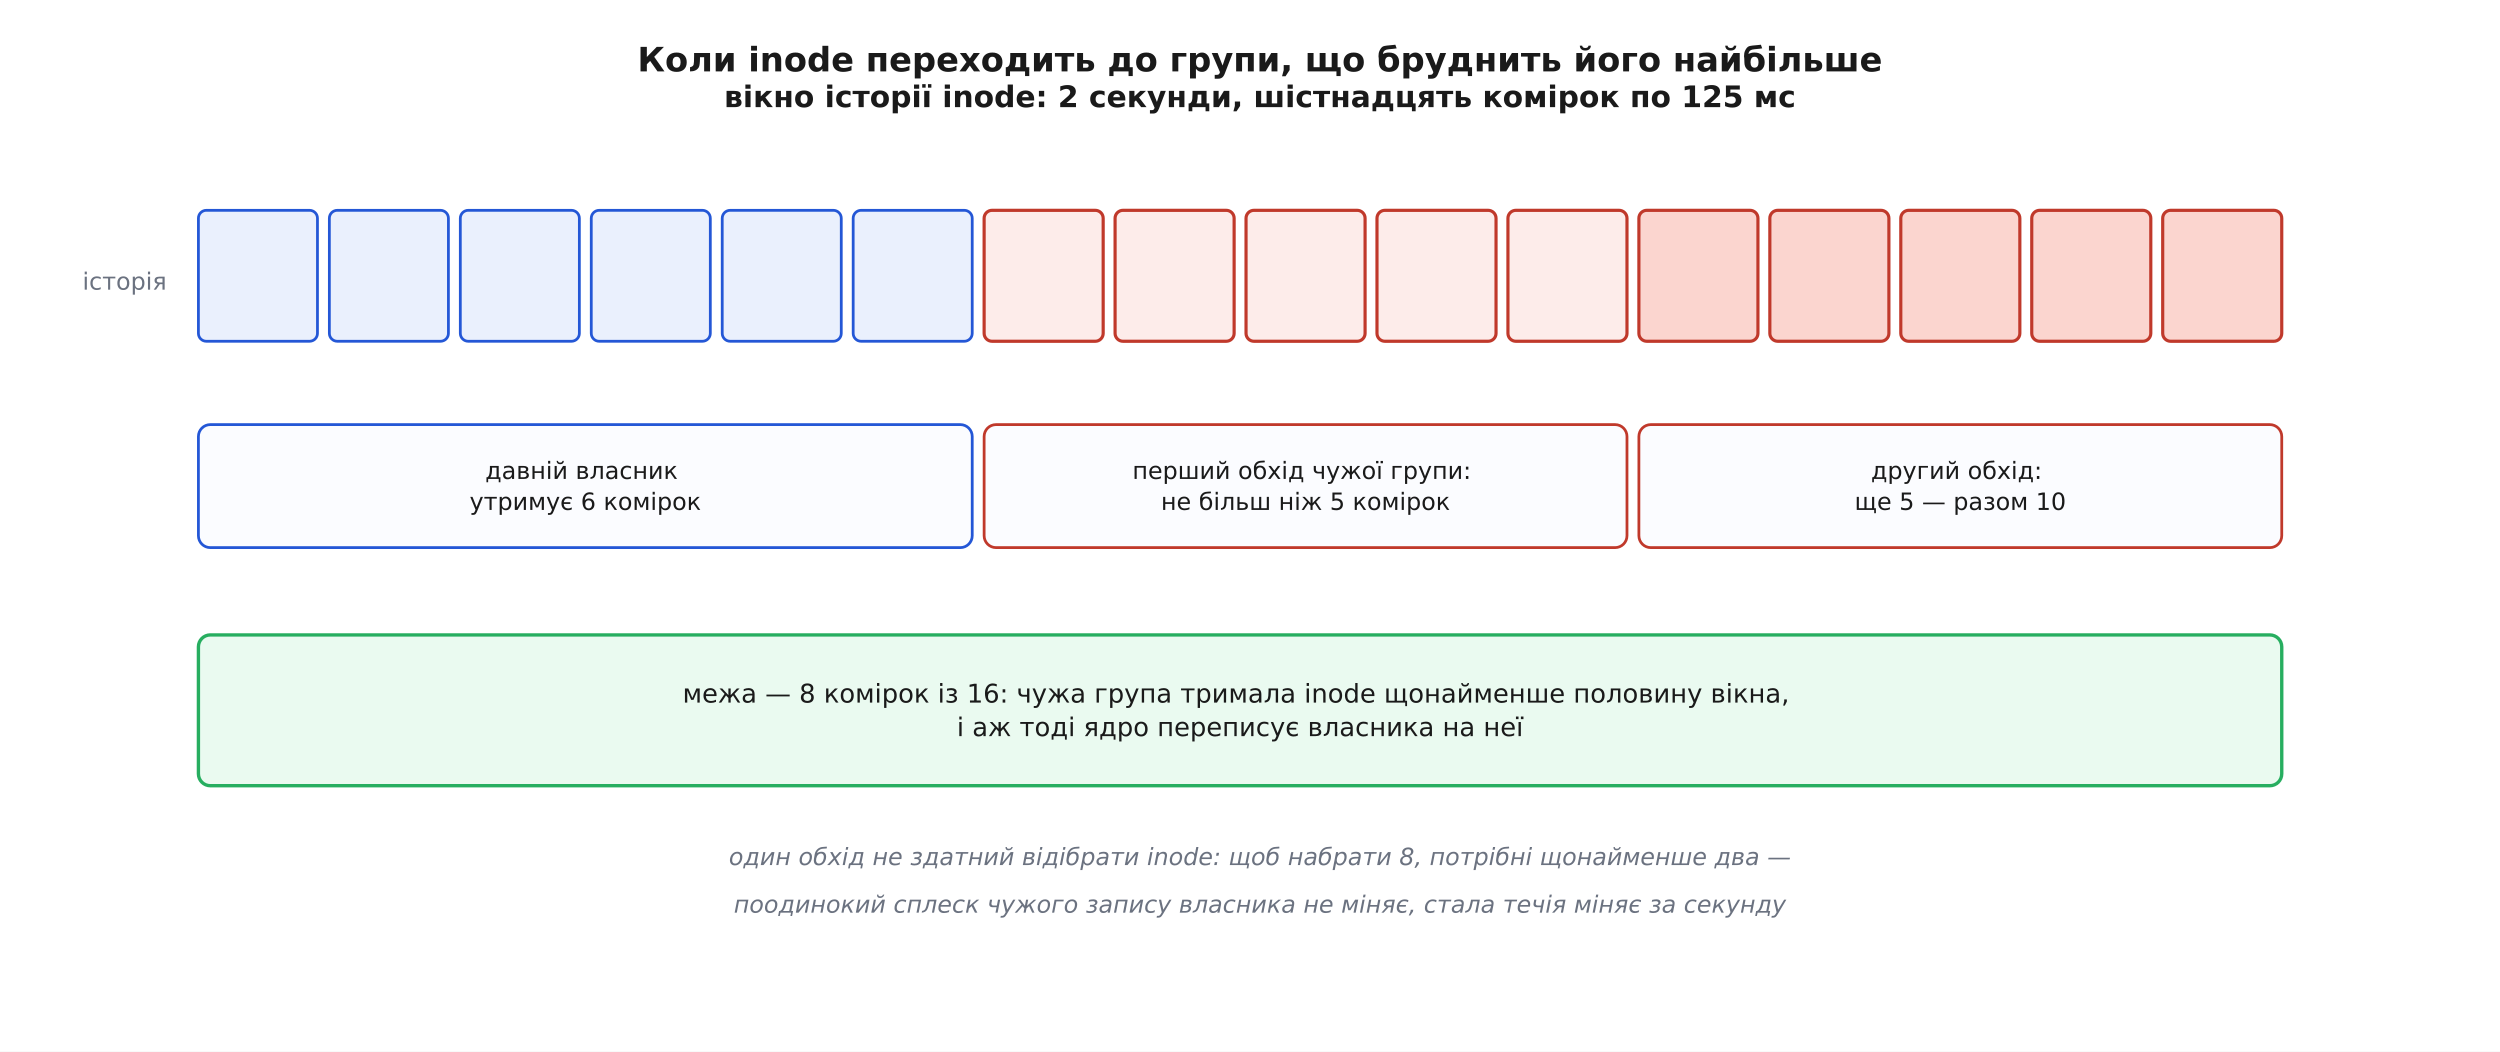
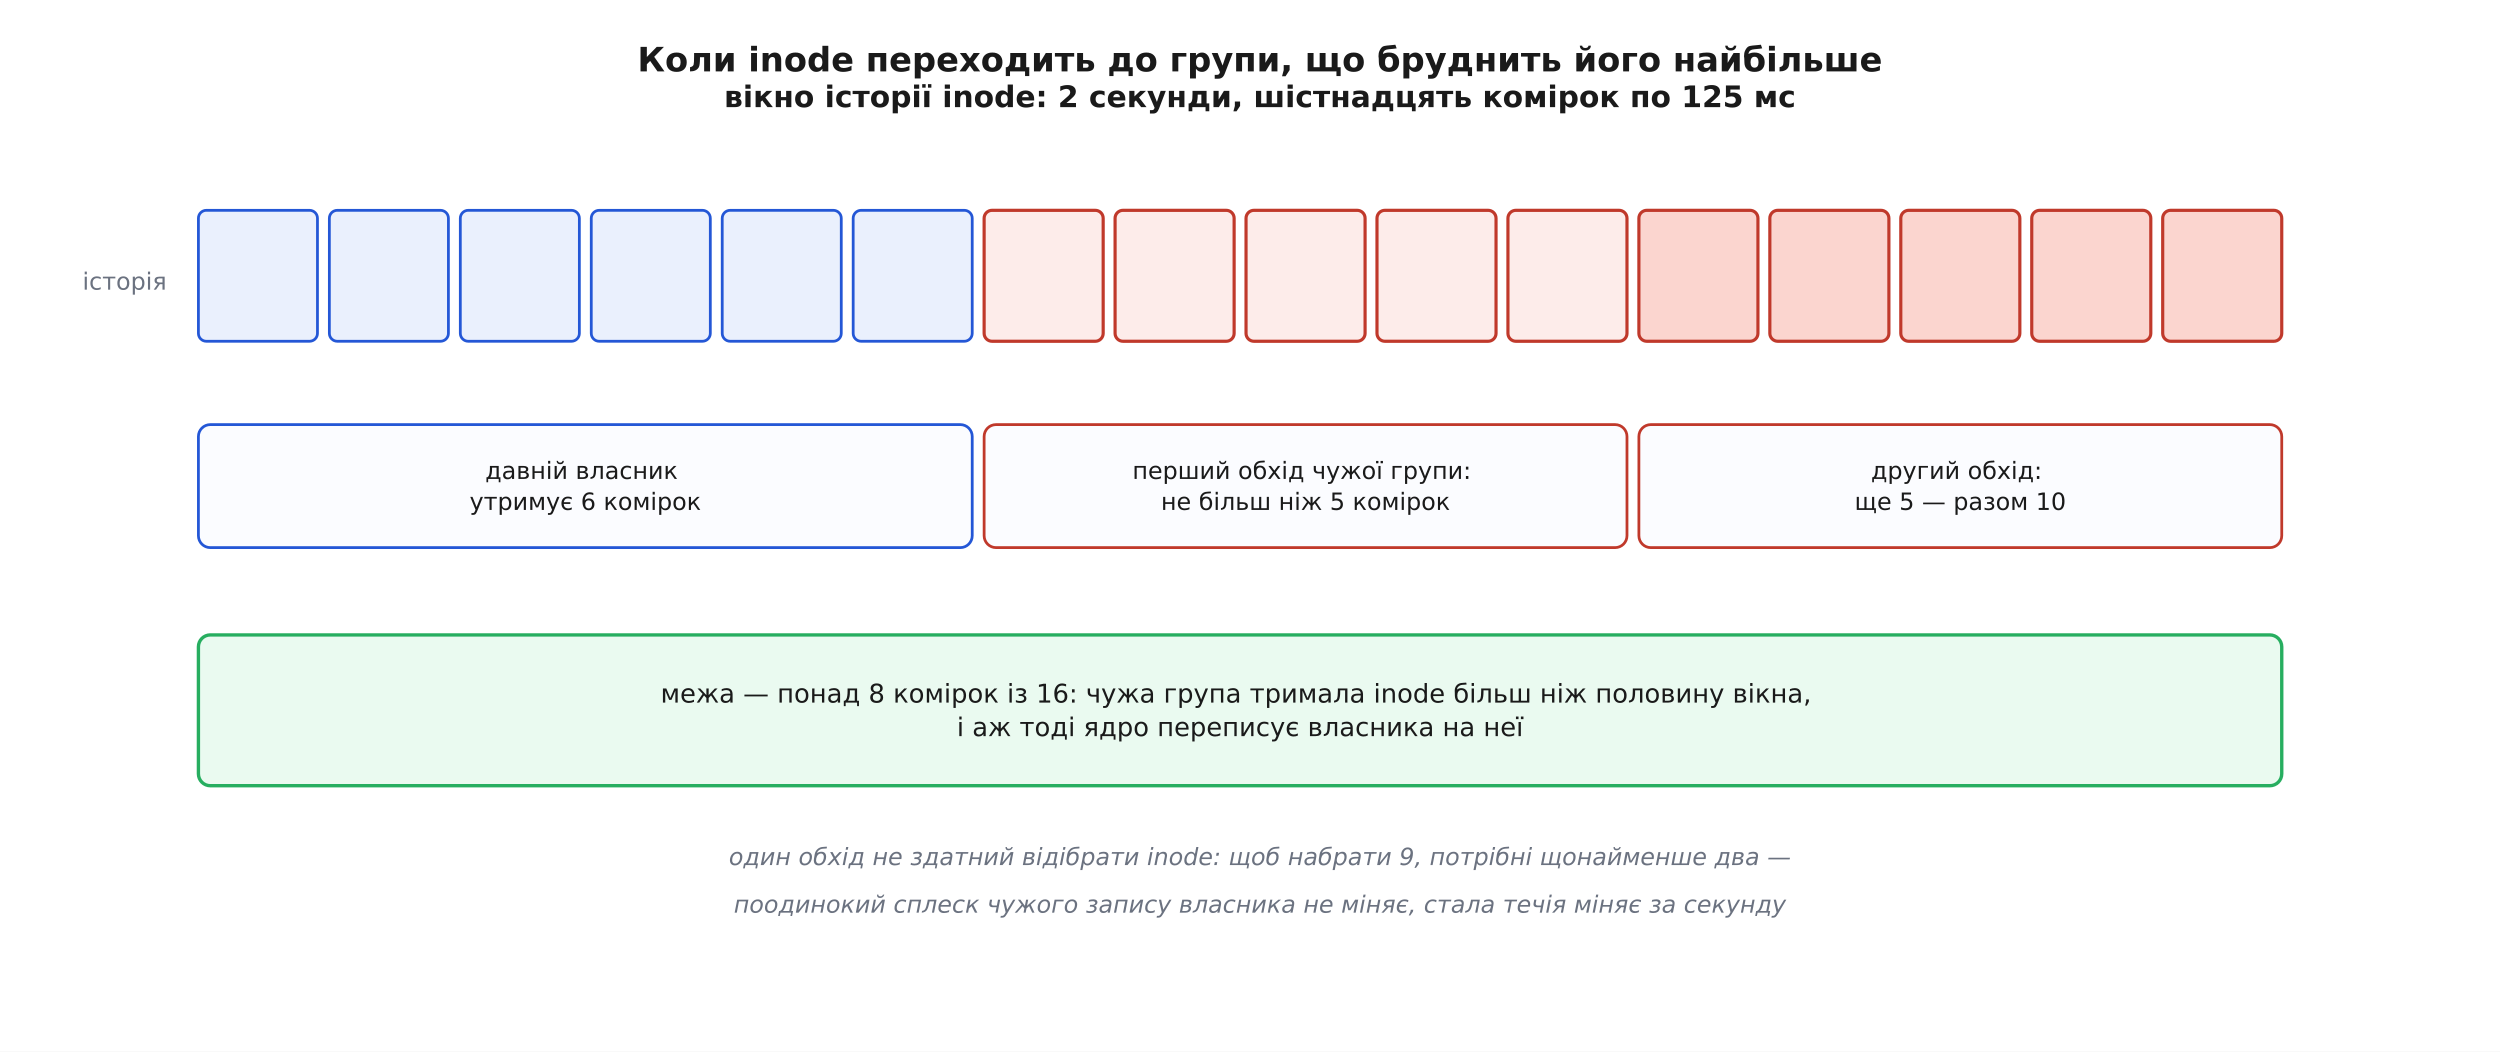
<svg xmlns="http://www.w3.org/2000/svg" viewBox="-10 -10 1260 530" font-family="'Segoe UI', 'DejaVu Sans', Arial, sans-serif">
  <rect x="-10" y="-10" width="1260" height="530" fill="#ffffff" />
  <defs>
    <marker id="arrow" viewBox="0 0 10 10" refX="9" refY="5" markerWidth="7" markerHeight="7" orient="auto-start-reverse">
      <path d="M0 0 L10 5 L0 10 z" fill="#333333" />
    </marker>
  </defs>
  <text x="625.0" y="26.0" font-family="'Segoe UI', 'DejaVu Sans', Arial, sans-serif" font-size="17" fill="#1a1a1a" text-anchor="middle" font-weight="700">Коли inode переходить до групи, що бруднить його найбільше</text>
  <text x="625.0" y="44.0" font-family="'Segoe UI', 'DejaVu Sans', Arial, sans-serif" font-size="15" fill="#1a1a1a" text-anchor="middle" font-weight="700">вікно історії inode: 2 секунди, шістнадцять комірок по 125 мс</text>
  <rect x="90.0" y="96.0" width="60.0" height="66.0" rx="4" fill="#eaf0fd" stroke="#2457d6" stroke-width="1.4" />
  <rect x="156.0" y="96.0" width="60.0" height="66.0" rx="4" fill="#eaf0fd" stroke="#2457d6" stroke-width="1.4" />
  <rect x="222.0" y="96.0" width="60.0" height="66.0" rx="4" fill="#eaf0fd" stroke="#2457d6" stroke-width="1.4" />
  <rect x="288.0" y="96.0" width="60.0" height="66.0" rx="4" fill="#eaf0fd" stroke="#2457d6" stroke-width="1.4" />
  <rect x="354.0" y="96.0" width="60.0" height="66.0" rx="4" fill="#eaf0fd" stroke="#2457d6" stroke-width="1.4" />
  <rect x="420.0" y="96.0" width="60.0" height="66.0" rx="4" fill="#eaf0fd" stroke="#2457d6" stroke-width="1.4" />
  <rect x="486.0" y="96.0" width="60.0" height="66.0" rx="4" fill="#fdecea" stroke="#c0392b" stroke-width="1.6" />
  <rect x="552.0" y="96.0" width="60.0" height="66.0" rx="4" fill="#fdecea" stroke="#c0392b" stroke-width="1.6" />
  <rect x="618.0" y="96.0" width="60.0" height="66.0" rx="4" fill="#fdecea" stroke="#c0392b" stroke-width="1.6" />
  <rect x="684.0" y="96.0" width="60.0" height="66.0" rx="4" fill="#fdecea" stroke="#c0392b" stroke-width="1.6" />
  <rect x="750.0" y="96.0" width="60.0" height="66.0" rx="4" fill="#fdecea" stroke="#c0392b" stroke-width="1.6" />
  <rect x="816.0" y="96.0" width="60.0" height="66.0" rx="4" fill="#fbd5cf" stroke="#c0392b" stroke-width="1.6" />
  <rect x="882.0" y="96.0" width="60.0" height="66.0" rx="4" fill="#fbd5cf" stroke="#c0392b" stroke-width="1.6" />
  <rect x="948.0" y="96.0" width="60.0" height="66.0" rx="4" fill="#fbd5cf" stroke="#c0392b" stroke-width="1.6" />
  <rect x="1014.0" y="96.0" width="60.0" height="66.0" rx="4" fill="#fbd5cf" stroke="#c0392b" stroke-width="1.6" />
  <rect x="1080.0" y="96.0" width="60.0" height="66.0" rx="4" fill="#fbd5cf" stroke="#c0392b" stroke-width="1.6" />
  <text x="74.0" y="136.0" font-family="'Segoe UI', 'DejaVu Sans', Arial, sans-serif" font-size="12" fill="#6b7280" text-anchor="end">історія</text>
  <rect x="90.0" y="204.0" width="390.0" height="62.0" rx="6" fill="#fbfcff" stroke="#2457d6" stroke-width="1.4" />
  <text x="285.0" y="231.4" font-family="'Segoe UI', 'DejaVu Sans', Arial, sans-serif" font-size="12" fill="#1a1a1a" text-anchor="middle">
    <tspan x="285.0" dy="0.0">давній власник</tspan>
    <tspan x="285.0" dy="15.6">утримує 6 комірок</tspan>
  </text>
  <rect x="486.0" y="204.0" width="324.0" height="62.0" rx="6" fill="#fbfcff" stroke="#c0392b" stroke-width="1.4" />
  <text x="648.0" y="231.4" font-family="'Segoe UI', 'DejaVu Sans', Arial, sans-serif" font-size="12" fill="#1a1a1a" text-anchor="middle">
    <tspan x="648.0" dy="0.0">перший обхід чужої групи:</tspan>
    <tspan x="648.0" dy="15.6">не більш ніж 5 комірок</tspan>
  </text>
  <rect x="816.0" y="204.0" width="324.0" height="62.0" rx="6" fill="#fbfcff" stroke="#c0392b" stroke-width="1.4" />
  <text x="978.0" y="231.4" font-family="'Segoe UI', 'DejaVu Sans', Arial, sans-serif" font-size="12" fill="#1a1a1a" text-anchor="middle">
    <tspan x="978.0" dy="0.0">другий обхід:</tspan>
    <tspan x="978.0" dy="15.6">ще 5 — разом 10</tspan>
  </text>
  <rect x="90.0" y="310.0" width="1050.0" height="76.0" rx="6" fill="#eafaf0" stroke="#27ae60" stroke-width="1.7" />
  <text x="615.0" y="344.1" font-family="'Segoe UI', 'DejaVu Sans', Arial, sans-serif" font-size="13" fill="#1a1a1a" text-anchor="middle">
-     <tspan x="615.0" dy="0.0">межа — 8 комірок із 16: чужа група тримала inode щонайменше половину вікна,</tspan>
+     <tspan x="615.0" dy="0.0">межа — понад 8 комірок із 16: чужа група тримала inode більш ніж половину вікна,</tspan>
    <tspan x="615.0" dy="16.9">і аж тоді ядро переписує власника на неї</tspan>
  </text>
-   <text x="625.0" y="426.0" font-family="'Segoe UI', 'DejaVu Sans', Arial, sans-serif" font-size="12" fill="#6b7280" text-anchor="middle" font-style="italic">один обхід не здатний відібрати inode: щоб набрати 8, потрібні щонайменше два —</text>
+   <text x="625.0" y="426.0" font-family="'Segoe UI', 'DejaVu Sans', Arial, sans-serif" font-size="12" fill="#6b7280" text-anchor="middle" font-style="italic">один обхід не здатний відібрати inode: щоб набрати 9, потрібні щонайменше два —</text>
  <text x="625.0" y="450.0" font-family="'Segoe UI', 'DejaVu Sans', Arial, sans-serif" font-size="12" fill="#6b7280" text-anchor="middle" font-style="italic">поодинокий сплеск чужого запису власника не міняє, стала течія міняє за секунду</text>
</svg>
